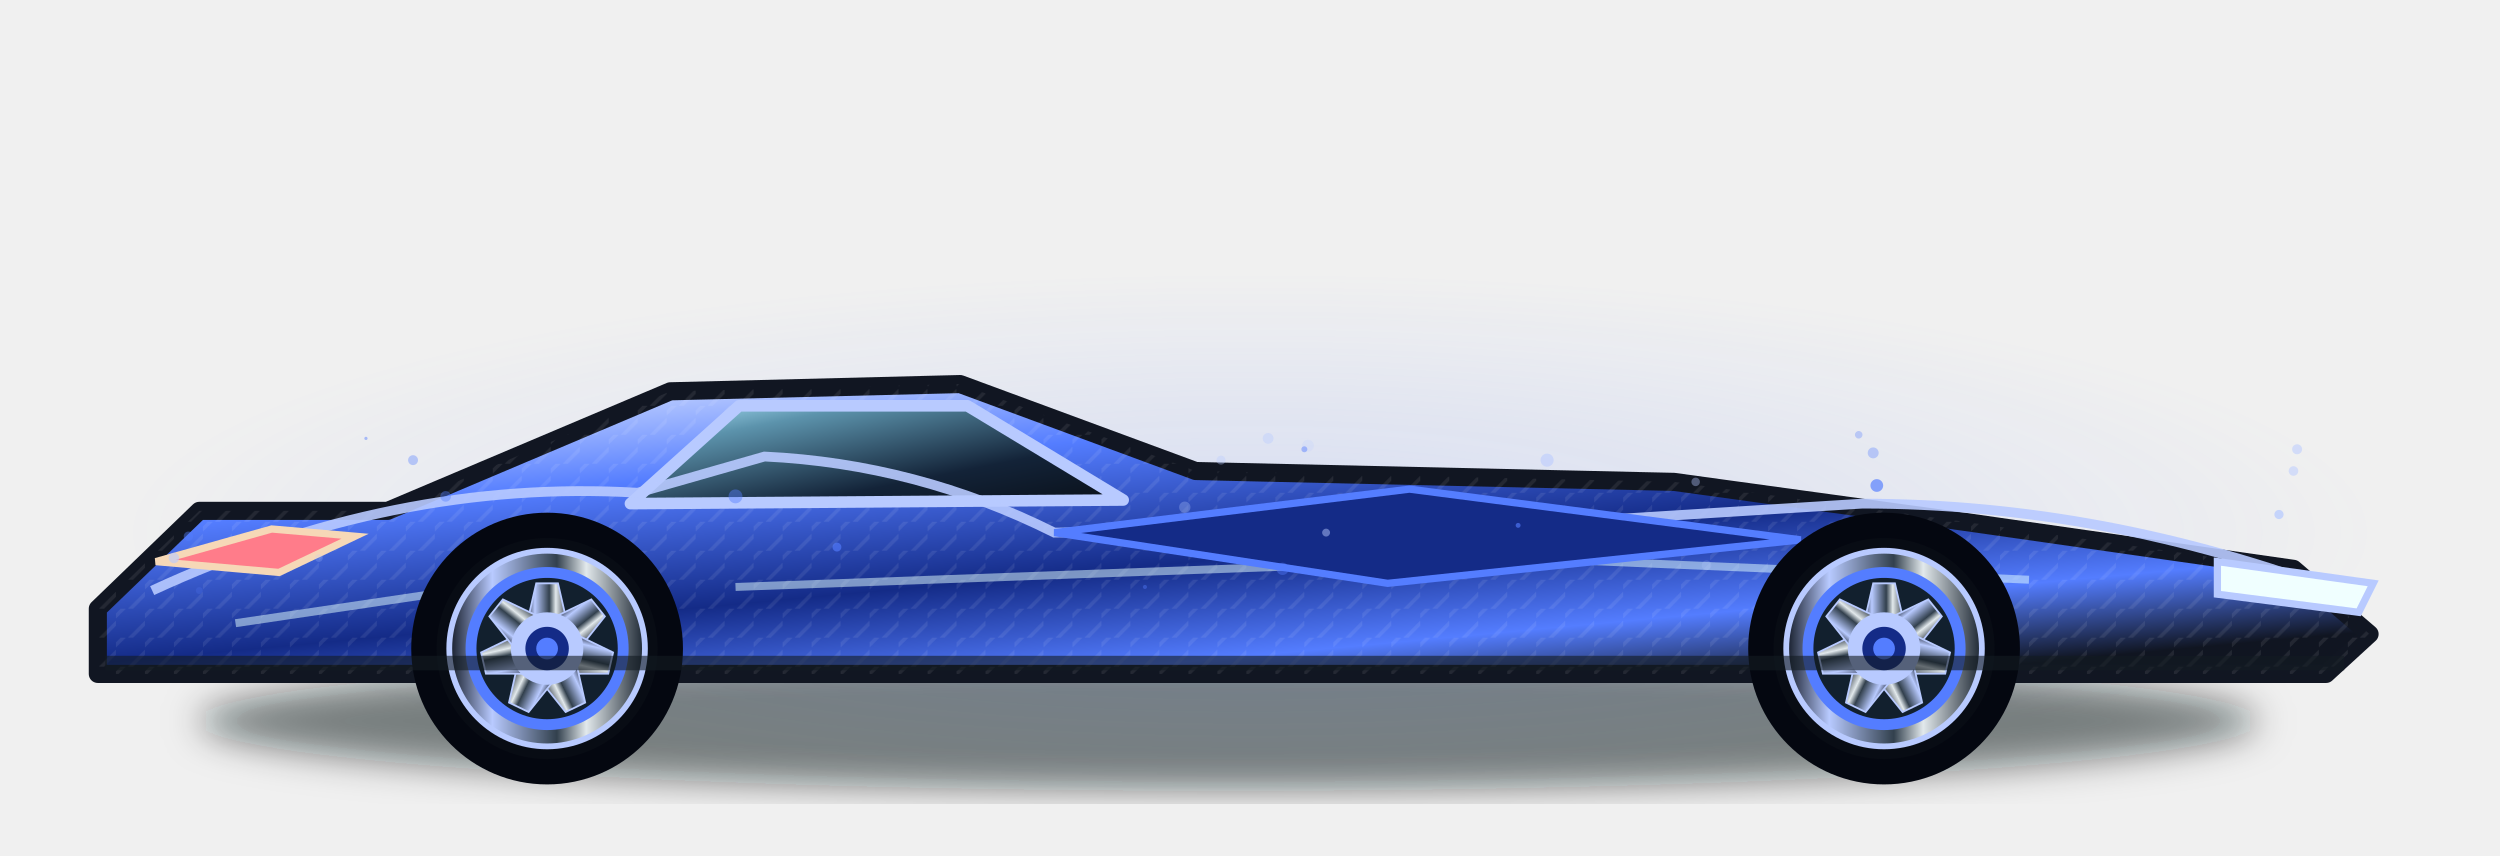
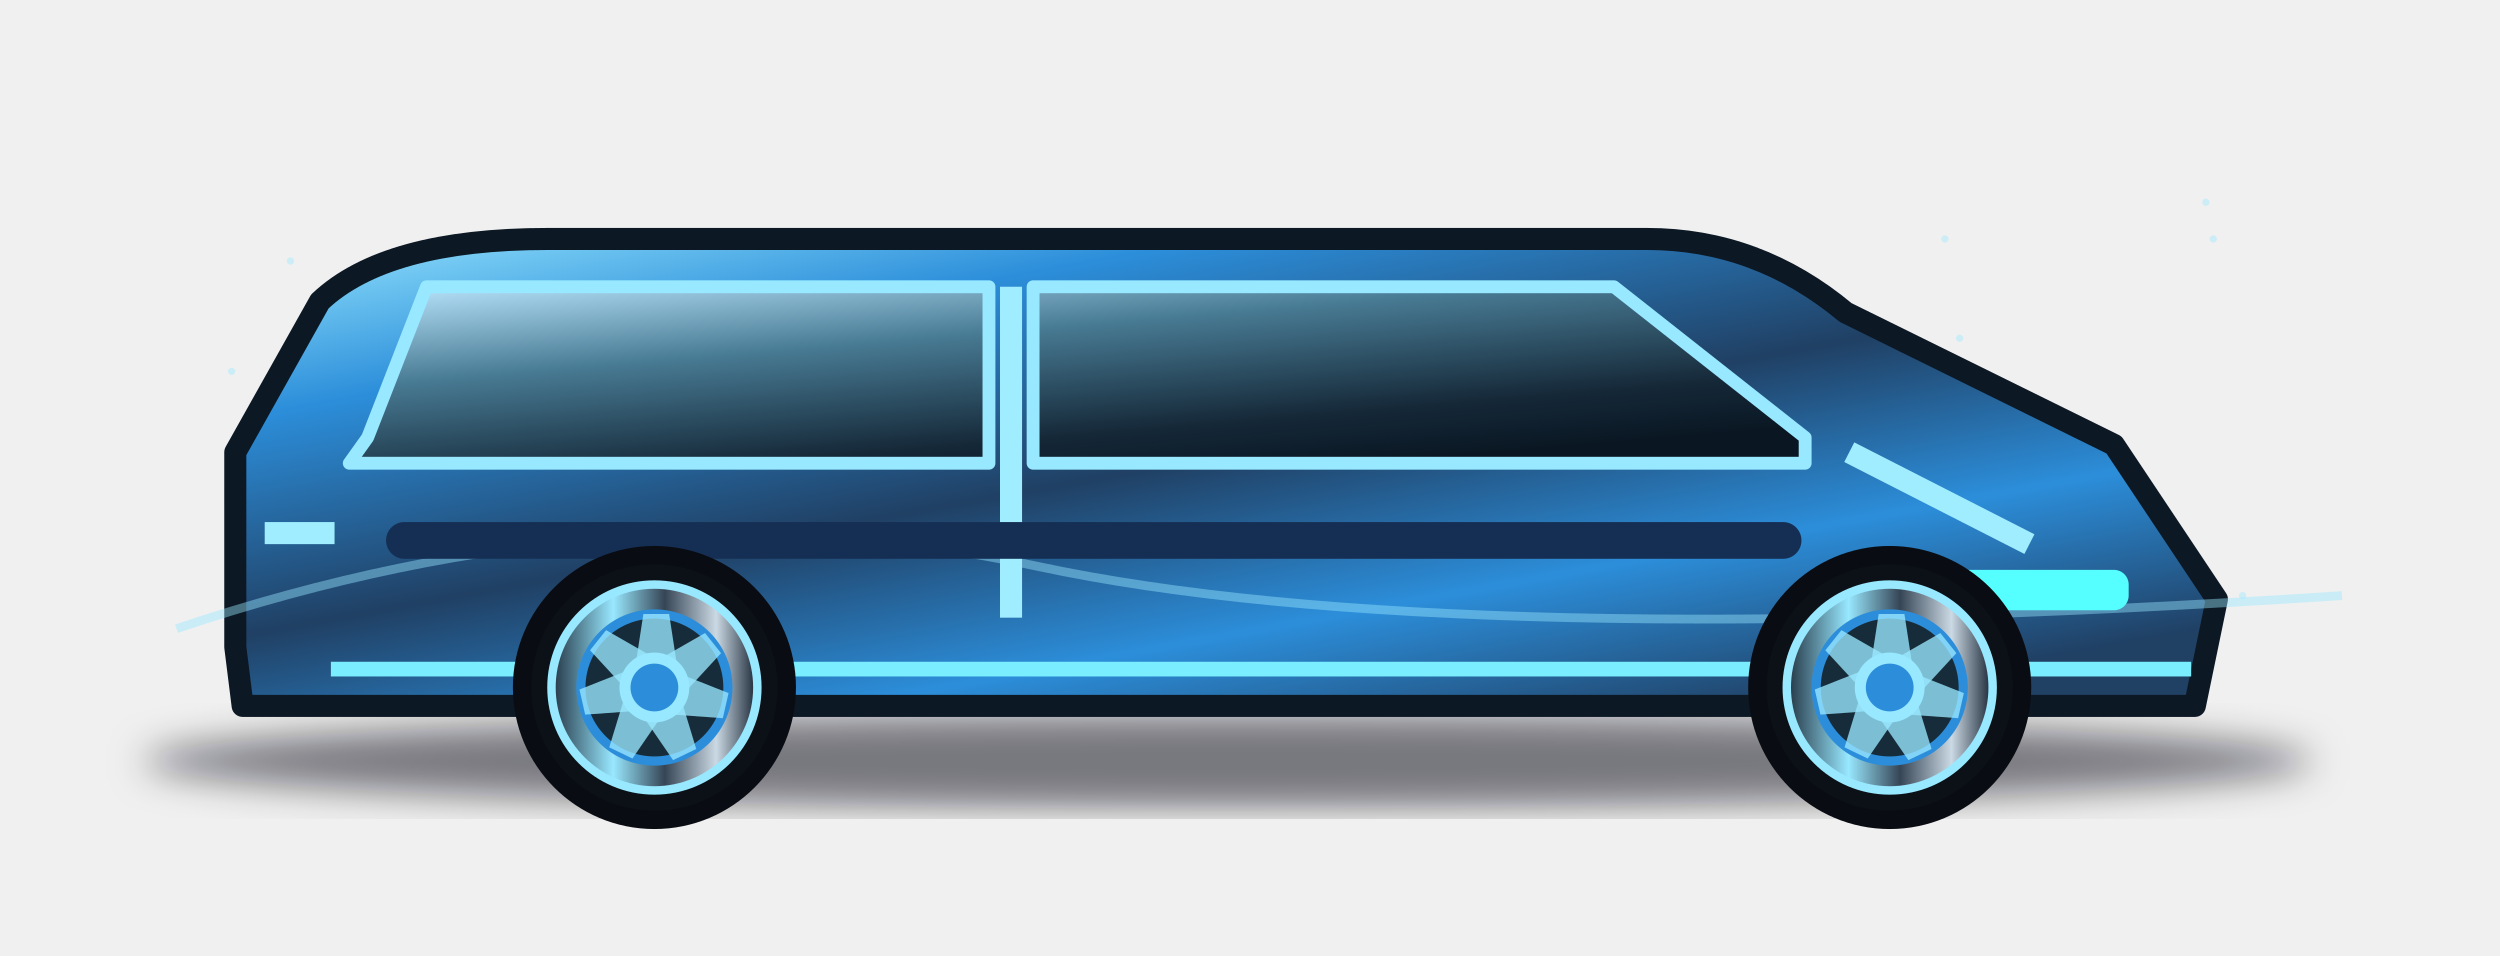
- <svg xmlns="http://www.w3.org/2000/svg" viewBox="0 0 690 236" role="img" aria-label="Кобальт X">
+ <svg xmlns="http://www.w3.org/2000/svg" viewBox="0 0 680 260" role="img" aria-label="Кобальт X">
  <defs>
-     <linearGradient id="body" x1=".15" y1=".1" x2=".8" y2="1">
-       <stop stop-color="#b8caff" />
-       <stop offset=".22" stop-color="#547dff" />
-       <stop offset=".55" stop-color="#142b87" />
-       <stop offset=".8" stop-color="#547dff" />
-       <stop offset="1" stop-color="#101521" />
+     <linearGradient id="paint" x1="0" y1="0" x2=".78" y2="1">
+       <stop stop-color="#98e8ff" />
+       <stop offset=".24" stop-color="#2c8eda" />
+       <stop offset=".53" stop-color="#204064" />
+       <stop offset=".77" stop-color="#2c8eda" />
+       <stop offset="1" stop-color="#204064" />
    </linearGradient>
-     <linearGradient id="chrome" x1=".1" y1="0" x2=".8" y2="1">
-       <stop stop-color="#547dff" />
-       <stop offset=".4" stop-color="#142b87" />
-       <stop offset=".7" stop-color="#b8caff" />
-       <stop offset="1" stop-color="#151b2b" />
+     <linearGradient id="edge">
+       <stop stop-color="#98e8ff" />
+       <stop offset=".5" stop-color="#2c8eda" />
+       <stop offset="1" stop-color="#204064" />
    </linearGradient>
-     <linearGradient id="glass" x1="0" y1="0" x2="1" y2="1">
-       <stop stop-color="#b3eaff" />
-       <stop offset=".23" stop-color="#5c93ac" />
-       <stop offset=".67" stop-color="#132338" />
-       <stop offset="1" stop-color="#090f18" />
+     <linearGradient id="glass" x1="0" y1="0" x2=".7" y2="1">
+       <stop stop-color="#bce8ff" />
+       <stop offset=".38" stop-color="#487b94" />
+       <stop offset=".8" stop-color="#152838" />
+       <stop offset="1" stop-color="#0a1723" />
    </linearGradient>
-     <linearGradient id="metal">
-       <stop stop-color="#131a27" />
-       <stop offset=".22" stop-color="#b8caff" />
-       <stop offset=".55" stop-color="#32404d" />
-       <stop offset=".7" stop-color="#e2e9ec" />
-       <stop offset="1" stop-color="#1b2531" />
+     <linearGradient id="rim">
+       <stop stop-color="#223342" />
+       <stop offset=".3" stop-color="#98e8ff" />
+       <stop offset=".55" stop-color="#364555" />
+       <stop offset=".8" stop-color="#cbd9e4" />
+       <stop offset="1" stop-color="#172332" />
    </linearGradient>
-     <radialGradient id="glow">
-       <stop stop-color="#547dff" stop-opacity="0.17" />
-       <stop offset="1" stop-color="#547dff" stop-opacity="0" />
-     </radialGradient>
    <filter id="blur">
      <feGaussianBlur stdDeviation="5" />
    </filter>
-     <pattern id="carbon" patternUnits="userSpaceOnUse" width="8" height="8">
-       <path d="M-2 4L4 -2 M2 10L10 2" stroke="#fff" stroke-opacity=".08" />
-     </pattern>
  </defs>
-   <ellipse cx="339" cy="199" rx="284" ry="19" fill="#02070a" opacity=".5" filter="url(#blur)" />
-   <ellipse cx="345" cy="147" rx="310" ry="72" fill="url(#glow)" />
-   <path d="" fill="none" stroke="#547dff" stroke-width="5" />
-   <path d="M27 168 L55 141 L107 141 L185 108 L265 106 L330 130 L462 133 L542 144 L633 157 L654 175 L642 186 L27 186 Z" fill="url(#body)" stroke="#111622" stroke-width="5" stroke-linejoin="round" />
-   <path d="M27 168 L55 141 L107 141 L185 108 L265 106 L330 130 L462 133 L542 144 L633 157 L654 175 L642 186 L27 186 Z" fill="url(#carbon)" />
-   <path d="M174 139 L204 112 L267 112 L310 138 Z" fill="url(#glass)" stroke="#b8caff" stroke-width="3.2" stroke-linejoin="round" />
-   <path d="M42 163 Q109 132 176 136 L211 126 Q253 128 291 147 L418 145 L514 139 Q581 139 647 164" fill="none" stroke="#b8caff" stroke-width="2.7" opacity=".9" />
-   <path d="M65 172 L146 160 M203 162 L419 154 L560 160" fill="none" stroke="#e4ffff" stroke-width="2.2" opacity=".5" />
-   <path d="M291 147 L389 135 L497 149 L383 161 Z" fill="#142b87" stroke="#547dff" stroke-width="2" />
-   <path d="M43 155 L75 146 L98 148 L77 158 Z" fill="#ff7c8a" stroke="#f6d8b7" stroke-width="2" />
-   <path d="M612 155 L655 161 L651 169 L612 164 Z" fill="#f0ffff" stroke="#b8caff" stroke-width="2" />
-   <circle cx="123" cy="137" r="1.47" fill="#547dff" opacity="0.41" />
-   <circle cx="350" cy="121" r="1.49" fill="#b8caff" opacity="0.40" />
-   <circle cx="114" cy="127" r="1.37" fill="#547dff" opacity="0.36" />
-   <circle cx="629" cy="142" r="1.27" fill="#b8caff" opacity="0.74" />
-   <circle cx="52" cy="148" r="1.29" fill="#547dff" opacity="0.43" />
-   <circle cx="361" cy="123" r="1.64" fill="#b8caff" opacity="0.21" />
-   <circle cx="517" cy="125" r="1.51" fill="#547dff" opacity="0.33" />
-   <circle cx="337" cy="127" r="1.24" fill="#b8caff" opacity="0.35" />
-   <circle cx="231" cy="151" r="1.22" fill="#547dff" opacity="0.62" />
-   <circle cx="366" cy="147" r="1.09" fill="#b8caff" opacity="0.47" />
-   <circle cx="55" cy="163" r="0.95" fill="#547dff" opacity="0.20" />
-   <circle cx="471" cy="156" r="1.32" fill="#b8caff" opacity="0.22" />
-   <circle cx="360" cy="124" r="0.83" fill="#547dff" opacity="0.45" />
-   <circle cx="528" cy="159" r="1.21" fill="#b8caff" opacity="0.44" />
-   <circle cx="518" cy="134" r="1.76" fill="#547dff" opacity="0.67" />
-   <circle cx="88" cy="154" r="1.08" fill="#b8caff" opacity="0.21" />
-   <circle cx="150" cy="162" r="1.99" fill="#547dff" opacity="0.68" />
-   <circle cx="633" cy="130" r="1.33" fill="#b8caff" opacity="0.50" />
-   <circle cx="419" cy="145" r="0.68" fill="#547dff" opacity="0.61" />
-   <circle cx="427" cy="127" r="1.81" fill="#b8caff" opacity="0.57" />
-   <circle cx="101" cy="121" r="0.45" fill="#547dff" opacity="0.46" />
-   <circle cx="327" cy="140" r="1.57" fill="#b8caff" opacity="0.29" />
-   <circle cx="354" cy="157" r="1.69" fill="#547dff" opacity="0.40" />
-   <circle cx="634" cy="124" r="1.38" fill="#b8caff" opacity="0.52" />
-   <circle cx="513" cy="120" r="1.04" fill="#547dff" opacity="0.32" />
-   <circle cx="468" cy="133" r="1.17" fill="#b8caff" opacity="0.39" />
-   <circle cx="316" cy="162" r="0.57" fill="#547dff" opacity="0.39" />
-   <circle cx="48" cy="154" r="1.44" fill="#b8caff" opacity="0.61" />
-   <circle cx="203" cy="137" r="1.92" fill="#547dff" opacity="0.44" />
-   <g transform="translate(151,179)">
-     <circle r="34" fill="#080c14" stroke="#040710" stroke-width="7" />
-     <circle r="27" fill="url(#metal)" stroke="#b8caff" stroke-width="1.6" />
-     <circle r="21" fill="#12202e" stroke="#547dff" stroke-width="3" />
-     <path d="M-3 -18 L3 -18 L6 -5 L4 1 L-4 1 L-6 -5 Z" transform="rotate(0)" fill="url(#metal)" stroke="#b8caff" stroke-width=".5" />
-     <path d="M-3 -18 L3 -18 L6 -5 L4 1 L-4 1 L-6 -5 Z" transform="rotate(51.42857)" fill="url(#metal)" stroke="#b8caff" stroke-width=".5" />
-     <path d="M-3 -18 L3 -18 L6 -5 L4 1 L-4 1 L-6 -5 Z" transform="rotate(102.8571)" fill="url(#metal)" stroke="#b8caff" stroke-width=".5" />
-     <path d="M-3 -18 L3 -18 L6 -5 L4 1 L-4 1 L-6 -5 Z" transform="rotate(154.2857)" fill="url(#metal)" stroke="#b8caff" stroke-width=".5" />
-     <path d="M-3 -18 L3 -18 L6 -5 L4 1 L-4 1 L-6 -5 Z" transform="rotate(205.7143)" fill="url(#metal)" stroke="#b8caff" stroke-width=".5" />
-     <path d="M-3 -18 L3 -18 L6 -5 L4 1 L-4 1 L-6 -5 Z" transform="rotate(257.1429)" fill="url(#metal)" stroke="#b8caff" stroke-width=".5" />
-     <path d="M-3 -18 L3 -18 L6 -5 L4 1 L-4 1 L-6 -5 Z" transform="rotate(308.5714)" fill="url(#metal)" stroke="#b8caff" stroke-width=".5" />
-     <circle r="8" fill="#142b87" stroke="#b8caff" stroke-width="4" />
-     <circle r="3" fill="#547dff" />
+   <ellipse cx="334" cy="207" rx="295" ry="13" fill="#020409" opacity=".5" filter="url(#blur)" />
+   <circle cx="533" cy="92" r="1" fill="#98e8ff" opacity=".4" />
+   <circle cx="114" cy="159" r="1" fill="#98e8ff" opacity=".4" />
+   <circle cx="575" cy="143" r="1" fill="#98e8ff" opacity=".4" />
+   <circle cx="79" cy="71" r="1" fill="#98e8ff" opacity=".4" />
+   <circle cx="602" cy="65" r="1" fill="#98e8ff" opacity=".4" />
+   <circle cx="62" cy="135" r="1" fill="#98e8ff" opacity=".4" />
+   <circle cx="610" cy="162" r="1" fill="#98e8ff" opacity=".4" />
+   <circle cx="63" cy="101" r="1" fill="#98e8ff" opacity=".4" />
+   <circle cx="600" cy="55" r="1" fill="#98e8ff" opacity=".4" />
+   <circle cx="81" cy="102" r="1" fill="#98e8ff" opacity=".4" />
+   <circle cx="573" cy="163" r="1" fill="#98e8ff" opacity=".4" />
+   <circle cx="117" cy="134" r="1" fill="#98e8ff" opacity=".4" />
+   <circle cx="529" cy="65" r="1" fill="#98e8ff" opacity=".4" />
+   <circle cx="167" cy="72" r="1" fill="#98e8ff" opacity=".4" />
+   <circle cx="178" cy="187" r="37" fill="#0a111c" />
+   <circle cx="514" cy="187" r="37" fill="#0a111c" />
+   <path d="M64 176 V123 L87 82 Q105 65 149 65 H448 Q478 65 502 85 L575 121 L603 163 L597 192 H66 Z" fill="url(#paint)" stroke="#0c1824" stroke-width="6" stroke-linejoin="round" />
+   <path d="M100 119 L116 78 H269 V126 H95 Z M281 78 H439 L491 119 V126 H281 Z" fill="url(#glass)" stroke="#98e8ff" stroke-width="3.5" stroke-linejoin="round" />
+   <path d="M48 171 Q170 130 282 154 T637 162" fill="none" stroke="#98e8ff" stroke-width="2.4" opacity=".43" />
+   <path d="M275 78 V168 M503 123 L552 148 M72 145 H91" stroke="#a0edff" stroke-width="6" fill="none" />
+   <rect x="105" y="142" width="385" height="10" rx="5" fill="#152f54" />
+   <rect x="499" y="155" width="80" height="11" rx="4" fill="#55ffff" />
+   <path d="M90 182 H596" stroke="#7aeeff" stroke-width="4" />
+   <g transform="translate(178 187)">
+     <circle r="36" fill="#0b1116" stroke="#090c12" stroke-width="5" />
+     <circle r="28" fill="url(#rim)" stroke="#98e8ff" stroke-width="2.3" />
+     <circle r="20" fill="#172c3a" stroke="#2c8eda" stroke-width="2.5" />
+     <path d="M-3 -20L4 -20L6 -7L-5 -7Z" fill="#98e8ff" opacity=".78" transform="rotate(0)" />
+     <path d="M-3 -20L4 -20L6 -7L-5 -7Z" fill="#98e8ff" opacity=".78" transform="rotate(51.42857)" />
+     <path d="M-3 -20L4 -20L6 -7L-5 -7Z" fill="#98e8ff" opacity=".78" transform="rotate(102.8571)" />
+     <path d="M-3 -20L4 -20L6 -7L-5 -7Z" fill="#98e8ff" opacity=".78" transform="rotate(154.2857)" />
+     <path d="M-3 -20L4 -20L6 -7L-5 -7Z" fill="#98e8ff" opacity=".78" transform="rotate(205.7143)" />
+     <path d="M-3 -20L4 -20L6 -7L-5 -7Z" fill="#98e8ff" opacity=".78" transform="rotate(257.1429)" />
+     <path d="M-3 -20L4 -20L6 -7L-5 -7Z" fill="#98e8ff" opacity=".78" transform="rotate(308.5714)" />
+     <circle r="8" fill="#2c8eda" stroke="#98e8ff" stroke-width="3" />
  </g>
-   <g transform="translate(520,179)">
-     <circle r="34" fill="#080c14" stroke="#040710" stroke-width="7" />
-     <circle r="27" fill="url(#metal)" stroke="#b8caff" stroke-width="1.6" />
-     <circle r="21" fill="#12202e" stroke="#547dff" stroke-width="3" />
-     <path d="M-3 -18 L3 -18 L6 -5 L4 1 L-4 1 L-6 -5 Z" transform="rotate(0)" fill="url(#metal)" stroke="#b8caff" stroke-width=".5" />
-     <path d="M-3 -18 L3 -18 L6 -5 L4 1 L-4 1 L-6 -5 Z" transform="rotate(51.42857)" fill="url(#metal)" stroke="#b8caff" stroke-width=".5" />
-     <path d="M-3 -18 L3 -18 L6 -5 L4 1 L-4 1 L-6 -5 Z" transform="rotate(102.8571)" fill="url(#metal)" stroke="#b8caff" stroke-width=".5" />
-     <path d="M-3 -18 L3 -18 L6 -5 L4 1 L-4 1 L-6 -5 Z" transform="rotate(154.2857)" fill="url(#metal)" stroke="#b8caff" stroke-width=".5" />
-     <path d="M-3 -18 L3 -18 L6 -5 L4 1 L-4 1 L-6 -5 Z" transform="rotate(205.7143)" fill="url(#metal)" stroke="#b8caff" stroke-width=".5" />
-     <path d="M-3 -18 L3 -18 L6 -5 L4 1 L-4 1 L-6 -5 Z" transform="rotate(257.1429)" fill="url(#metal)" stroke="#b8caff" stroke-width=".5" />
-     <path d="M-3 -18 L3 -18 L6 -5 L4 1 L-4 1 L-6 -5 Z" transform="rotate(308.5714)" fill="url(#metal)" stroke="#b8caff" stroke-width=".5" />
-     <circle r="8" fill="#142b87" stroke="#b8caff" stroke-width="4" />
-     <circle r="3" fill="#547dff" />
+   <g transform="translate(514 187)">
+     <circle r="36" fill="#0b1116" stroke="#090c12" stroke-width="5" />
+     <circle r="28" fill="url(#rim)" stroke="#98e8ff" stroke-width="2.3" />
+     <circle r="20" fill="#172c3a" stroke="#2c8eda" stroke-width="2.5" />
+     <path d="M-3 -20L4 -20L6 -7L-5 -7Z" fill="#98e8ff" opacity=".78" transform="rotate(0)" />
+     <path d="M-3 -20L4 -20L6 -7L-5 -7Z" fill="#98e8ff" opacity=".78" transform="rotate(51.42857)" />
+     <path d="M-3 -20L4 -20L6 -7L-5 -7Z" fill="#98e8ff" opacity=".78" transform="rotate(102.8571)" />
+     <path d="M-3 -20L4 -20L6 -7L-5 -7Z" fill="#98e8ff" opacity=".78" transform="rotate(154.2857)" />
+     <path d="M-3 -20L4 -20L6 -7L-5 -7Z" fill="#98e8ff" opacity=".78" transform="rotate(205.7143)" />
+     <path d="M-3 -20L4 -20L6 -7L-5 -7Z" fill="#98e8ff" opacity=".78" transform="rotate(257.1429)" />
+     <path d="M-3 -20L4 -20L6 -7L-5 -7Z" fill="#98e8ff" opacity=".78" transform="rotate(308.5714)" />
+     <circle r="8" fill="#2c8eda" stroke="#98e8ff" stroke-width="3" />
  </g>
-   <path d="M29 183H647" stroke="#121a22" stroke-width="4" opacity=".6" />
</svg>
